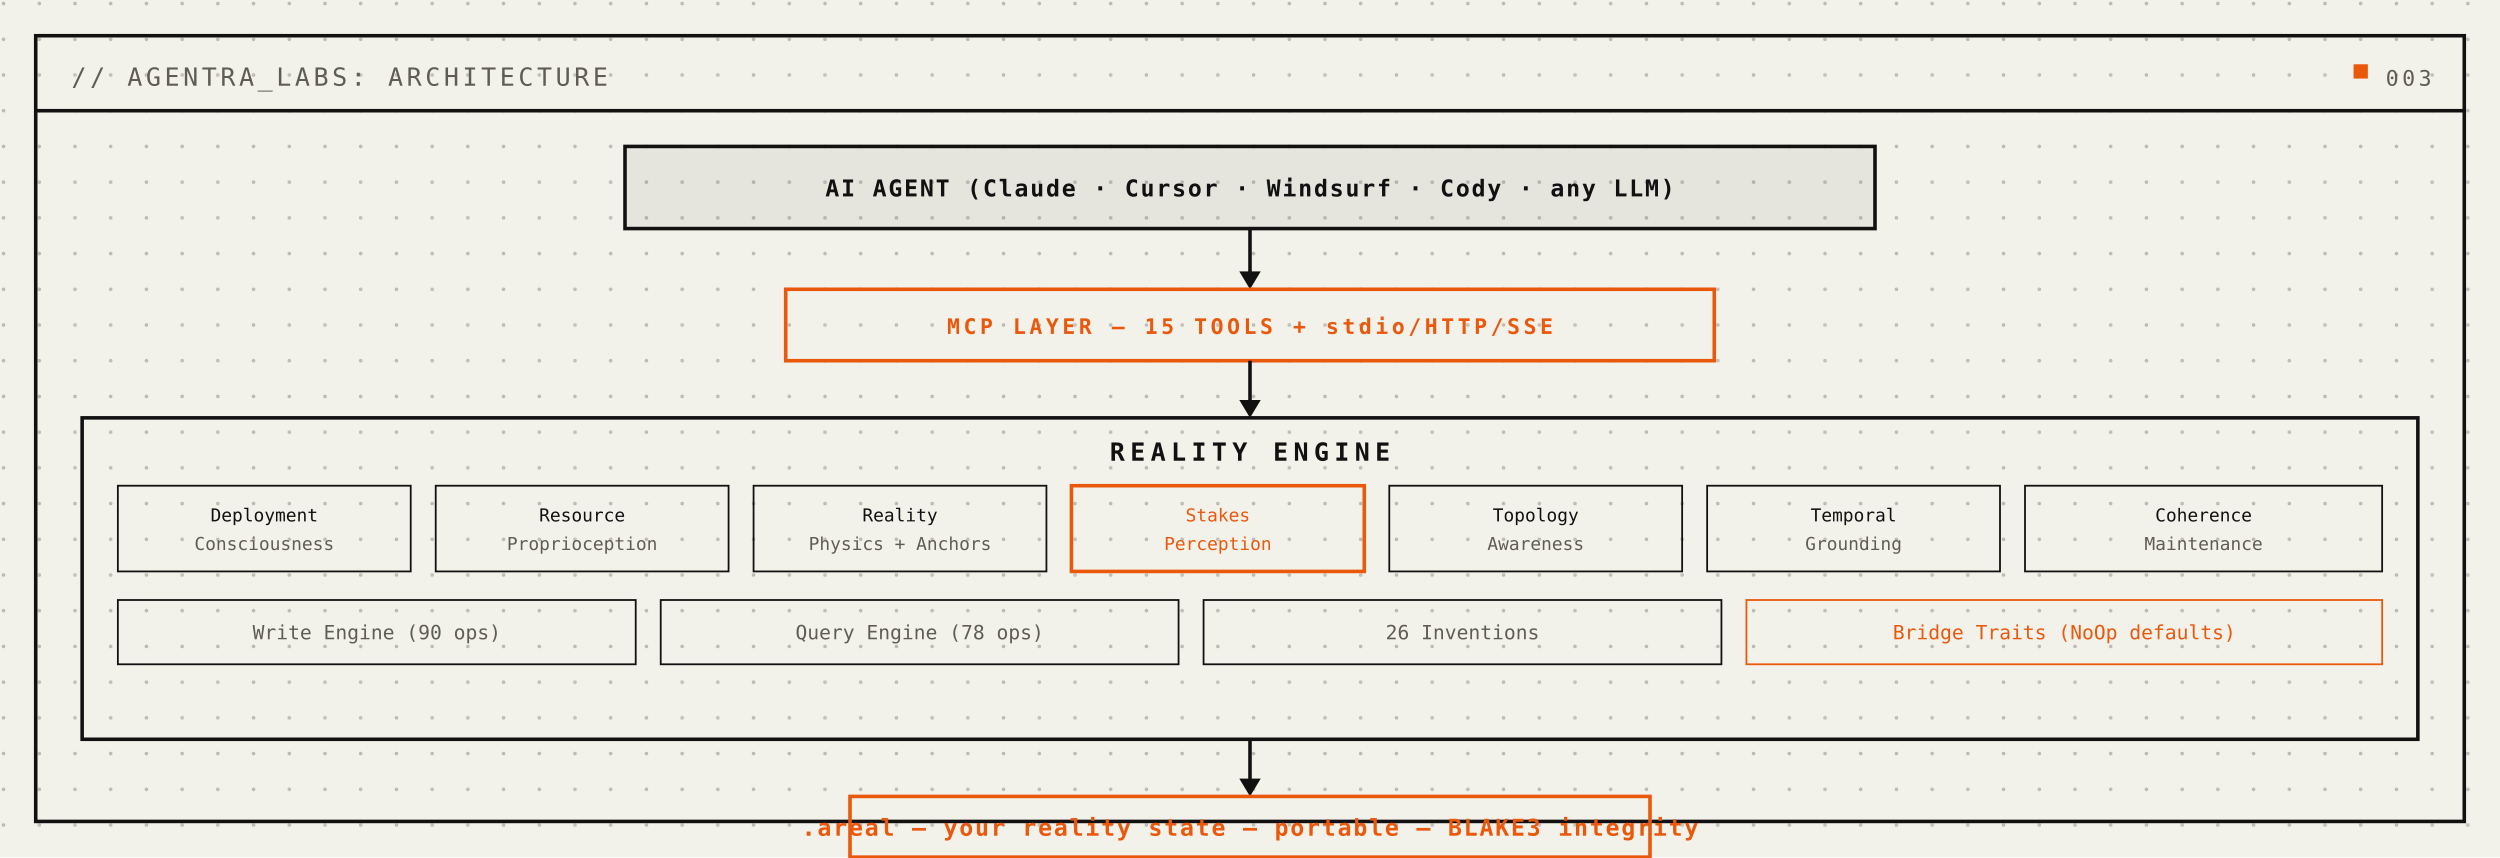
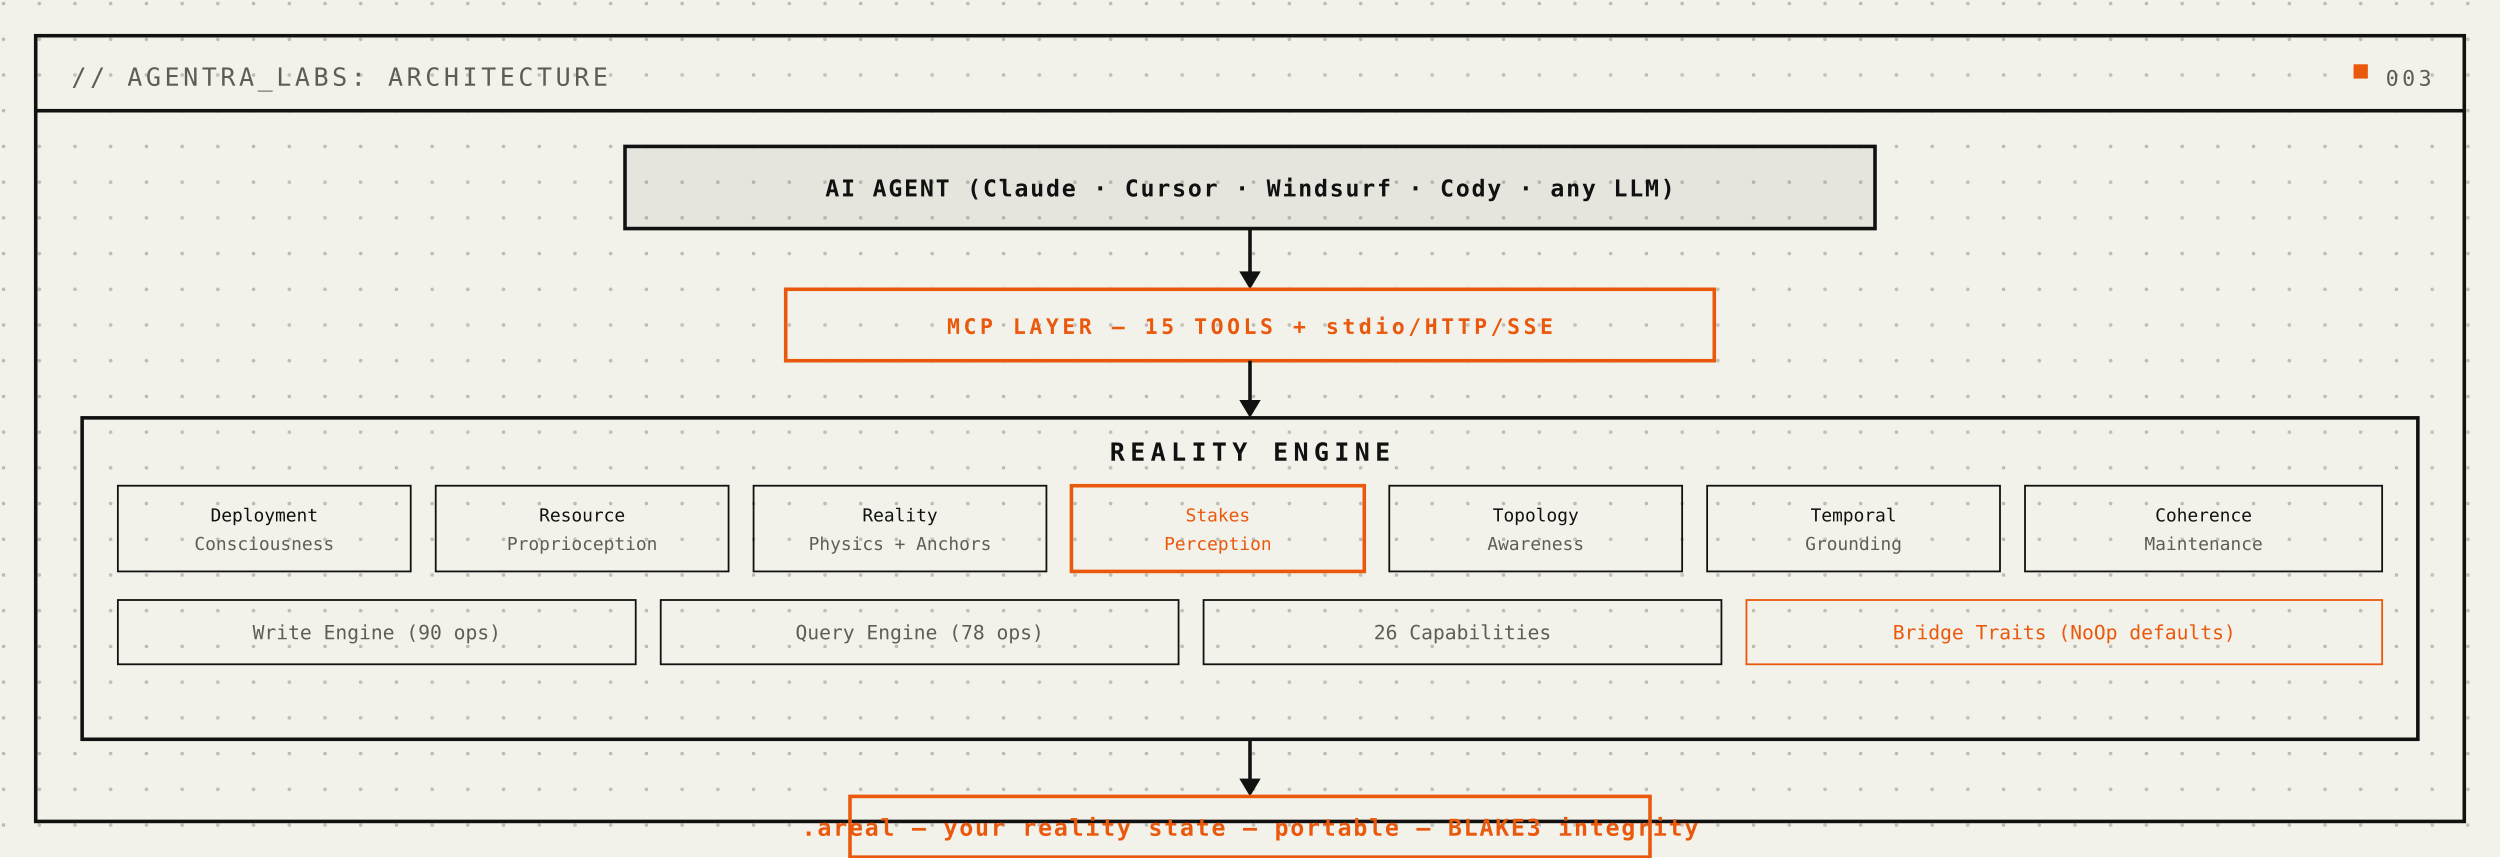
<svg xmlns="http://www.w3.org/2000/svg" viewBox="0 0 1400 480" role="img" aria-label="AgenticReality architecture diagram">
  <defs>
    <pattern id="grid" width="20" height="20" patternUnits="userSpaceOnUse">
      <circle cx="2" cy="2" r="1" fill="#b8b6ae" />
    </pattern>
  </defs>
  <rect width="1400" height="480" fill="#f2f1ea" />
  <rect width="1400" height="480" fill="url(#grid)" />
  <rect x="20" y="20" width="1360" height="440" fill="none" stroke="#111111" stroke-width="2" />
  <line x1="20" y1="62" x2="1380" y2="62" stroke="#111111" stroke-width="2" />
  <text x="40" y="48" font-family="'JetBrains Mono', monospace" font-size="14" fill="#5f5c53" letter-spacing="2"> // AGENTRA_LABS: ARCHITECTURE</text>
  <rect x="1318" y="36" width="8" height="8" fill="#ea580c" />
  <text x="1336" y="48" font-family="'JetBrains Mono', monospace" font-size="12" fill="#5f5c53" letter-spacing="2">003</text>
  <rect x="350" y="82" width="700" height="46" fill="none" stroke="#111111" stroke-width="2" />
  <rect x="350" y="82" width="700" height="46" fill="#111111" opacity="0.06" />
  <text x="700" y="110" font-family="'JetBrains Mono', monospace" font-size="13" fill="#111111" font-weight="700" text-anchor="middle" letter-spacing="1">AI AGENT (Claude · Cursor · Windsurf · Cody · any LLM)</text>
  <line x1="700" y1="128" x2="700" y2="156" stroke="#111111" stroke-width="2" />
  <polygon points="694,152 706,152 700,162" fill="#111111" />
  <rect x="440" y="162" width="520" height="40" fill="none" stroke="#ea580c" stroke-width="2" />
  <text x="700" y="187" font-family="'JetBrains Mono', monospace" font-size="12" fill="#ea580c" font-weight="700" text-anchor="middle" letter-spacing="2">MCP LAYER — 15 TOOLS + stdio/HTTP/SSE</text>
  <line x1="700" y1="202" x2="700" y2="228" stroke="#111111" stroke-width="2" />
  <polygon points="694,224 706,224 700,234" fill="#111111" />
  <rect x="46" y="234" width="1308" height="180" fill="none" stroke="#111111" stroke-width="2" />
  <text x="700" y="258" font-family="'JetBrains Mono', monospace" font-size="14" fill="#111111" font-weight="700" text-anchor="middle" letter-spacing="3">REALITY ENGINE</text>
  <rect x="66" y="272" width="164" height="48" fill="none" stroke="#111111" stroke-width="1" />
  <text x="148" y="292" font-family="'JetBrains Mono', monospace" font-size="10" fill="#111111" text-anchor="middle">Deployment</text>
  <text x="148" y="308" font-family="'JetBrains Mono', monospace" font-size="10" fill="#5f5c53" text-anchor="middle">Consciousness</text>
  <rect x="244" y="272" width="164" height="48" fill="none" stroke="#111111" stroke-width="1" />
  <text x="326" y="292" font-family="'JetBrains Mono', monospace" font-size="10" fill="#111111" text-anchor="middle">Resource</text>
  <text x="326" y="308" font-family="'JetBrains Mono', monospace" font-size="10" fill="#5f5c53" text-anchor="middle">Proprioception</text>
  <rect x="422" y="272" width="164" height="48" fill="none" stroke="#111111" stroke-width="1" />
  <text x="504" y="292" font-family="'JetBrains Mono', monospace" font-size="10" fill="#111111" text-anchor="middle">Reality</text>
  <text x="504" y="308" font-family="'JetBrains Mono', monospace" font-size="10" fill="#5f5c53" text-anchor="middle">Physics + Anchors</text>
  <rect x="600" y="272" width="164" height="48" fill="none" stroke="#ea580c" stroke-width="2" />
  <text x="682" y="292" font-family="'JetBrains Mono', monospace" font-size="10" fill="#ea580c" text-anchor="middle">Stakes</text>
  <text x="682" y="308" font-family="'JetBrains Mono', monospace" font-size="10" fill="#ea580c" text-anchor="middle">Perception</text>
  <rect x="778" y="272" width="164" height="48" fill="none" stroke="#111111" stroke-width="1" />
  <text x="860" y="292" font-family="'JetBrains Mono', monospace" font-size="10" fill="#111111" text-anchor="middle">Topology</text>
  <text x="860" y="308" font-family="'JetBrains Mono', monospace" font-size="10" fill="#5f5c53" text-anchor="middle">Awareness</text>
  <rect x="956" y="272" width="164" height="48" fill="none" stroke="#111111" stroke-width="1" />
  <text x="1038" y="292" font-family="'JetBrains Mono', monospace" font-size="10" fill="#111111" text-anchor="middle">Temporal</text>
  <text x="1038" y="308" font-family="'JetBrains Mono', monospace" font-size="10" fill="#5f5c53" text-anchor="middle">Grounding</text>
  <rect x="1134" y="272" width="200" height="48" fill="none" stroke="#111111" stroke-width="1" />
  <text x="1234" y="292" font-family="'JetBrains Mono', monospace" font-size="10" fill="#111111" text-anchor="middle">Coherence</text>
  <text x="1234" y="308" font-family="'JetBrains Mono', monospace" font-size="10" fill="#5f5c53" text-anchor="middle">Maintenance</text>
  <rect x="66" y="336" width="290" height="36" fill="none" stroke="#111111" stroke-width="1" />
  <text x="211" y="358" font-family="'JetBrains Mono', monospace" font-size="11" fill="#5f5c53" text-anchor="middle">Write Engine (90 ops)</text>
  <rect x="370" y="336" width="290" height="36" fill="none" stroke="#111111" stroke-width="1" />
  <text x="515" y="358" font-family="'JetBrains Mono', monospace" font-size="11" fill="#5f5c53" text-anchor="middle">Query Engine (78 ops)</text>
  <rect x="674" y="336" width="290" height="36" fill="none" stroke="#111111" stroke-width="1" />
-   <text x="819" y="358" font-family="'JetBrains Mono', monospace" font-size="11" fill="#5f5c53" text-anchor="middle">26 Inventions</text>
+   <text x="819" y="358" font-family="'JetBrains Mono', monospace" font-size="11" fill="#5f5c53" text-anchor="middle">26 Capabilities</text>
  <rect x="978" y="336" width="356" height="36" fill="none" stroke="#ea580c" stroke-width="1" />
  <text x="1156" y="358" font-family="'JetBrains Mono', monospace" font-size="11" fill="#ea580c" text-anchor="middle">Bridge Traits (NoOp defaults)</text>
  <line x1="700" y1="414" x2="700" y2="440" stroke="#111111" stroke-width="2" />
  <polygon points="694,436 706,436 700,446" fill="#111111" />
  <rect x="476" y="446" width="448" height="34" fill="none" stroke="#ea580c" stroke-width="2" />
  <text x="700" y="468" font-family="'JetBrains Mono', monospace" font-size="13" fill="#ea580c" font-weight="700" text-anchor="middle" letter-spacing="1">.areal  —  your reality state  —  portable  —  BLAKE3 integrity</text>
</svg>
